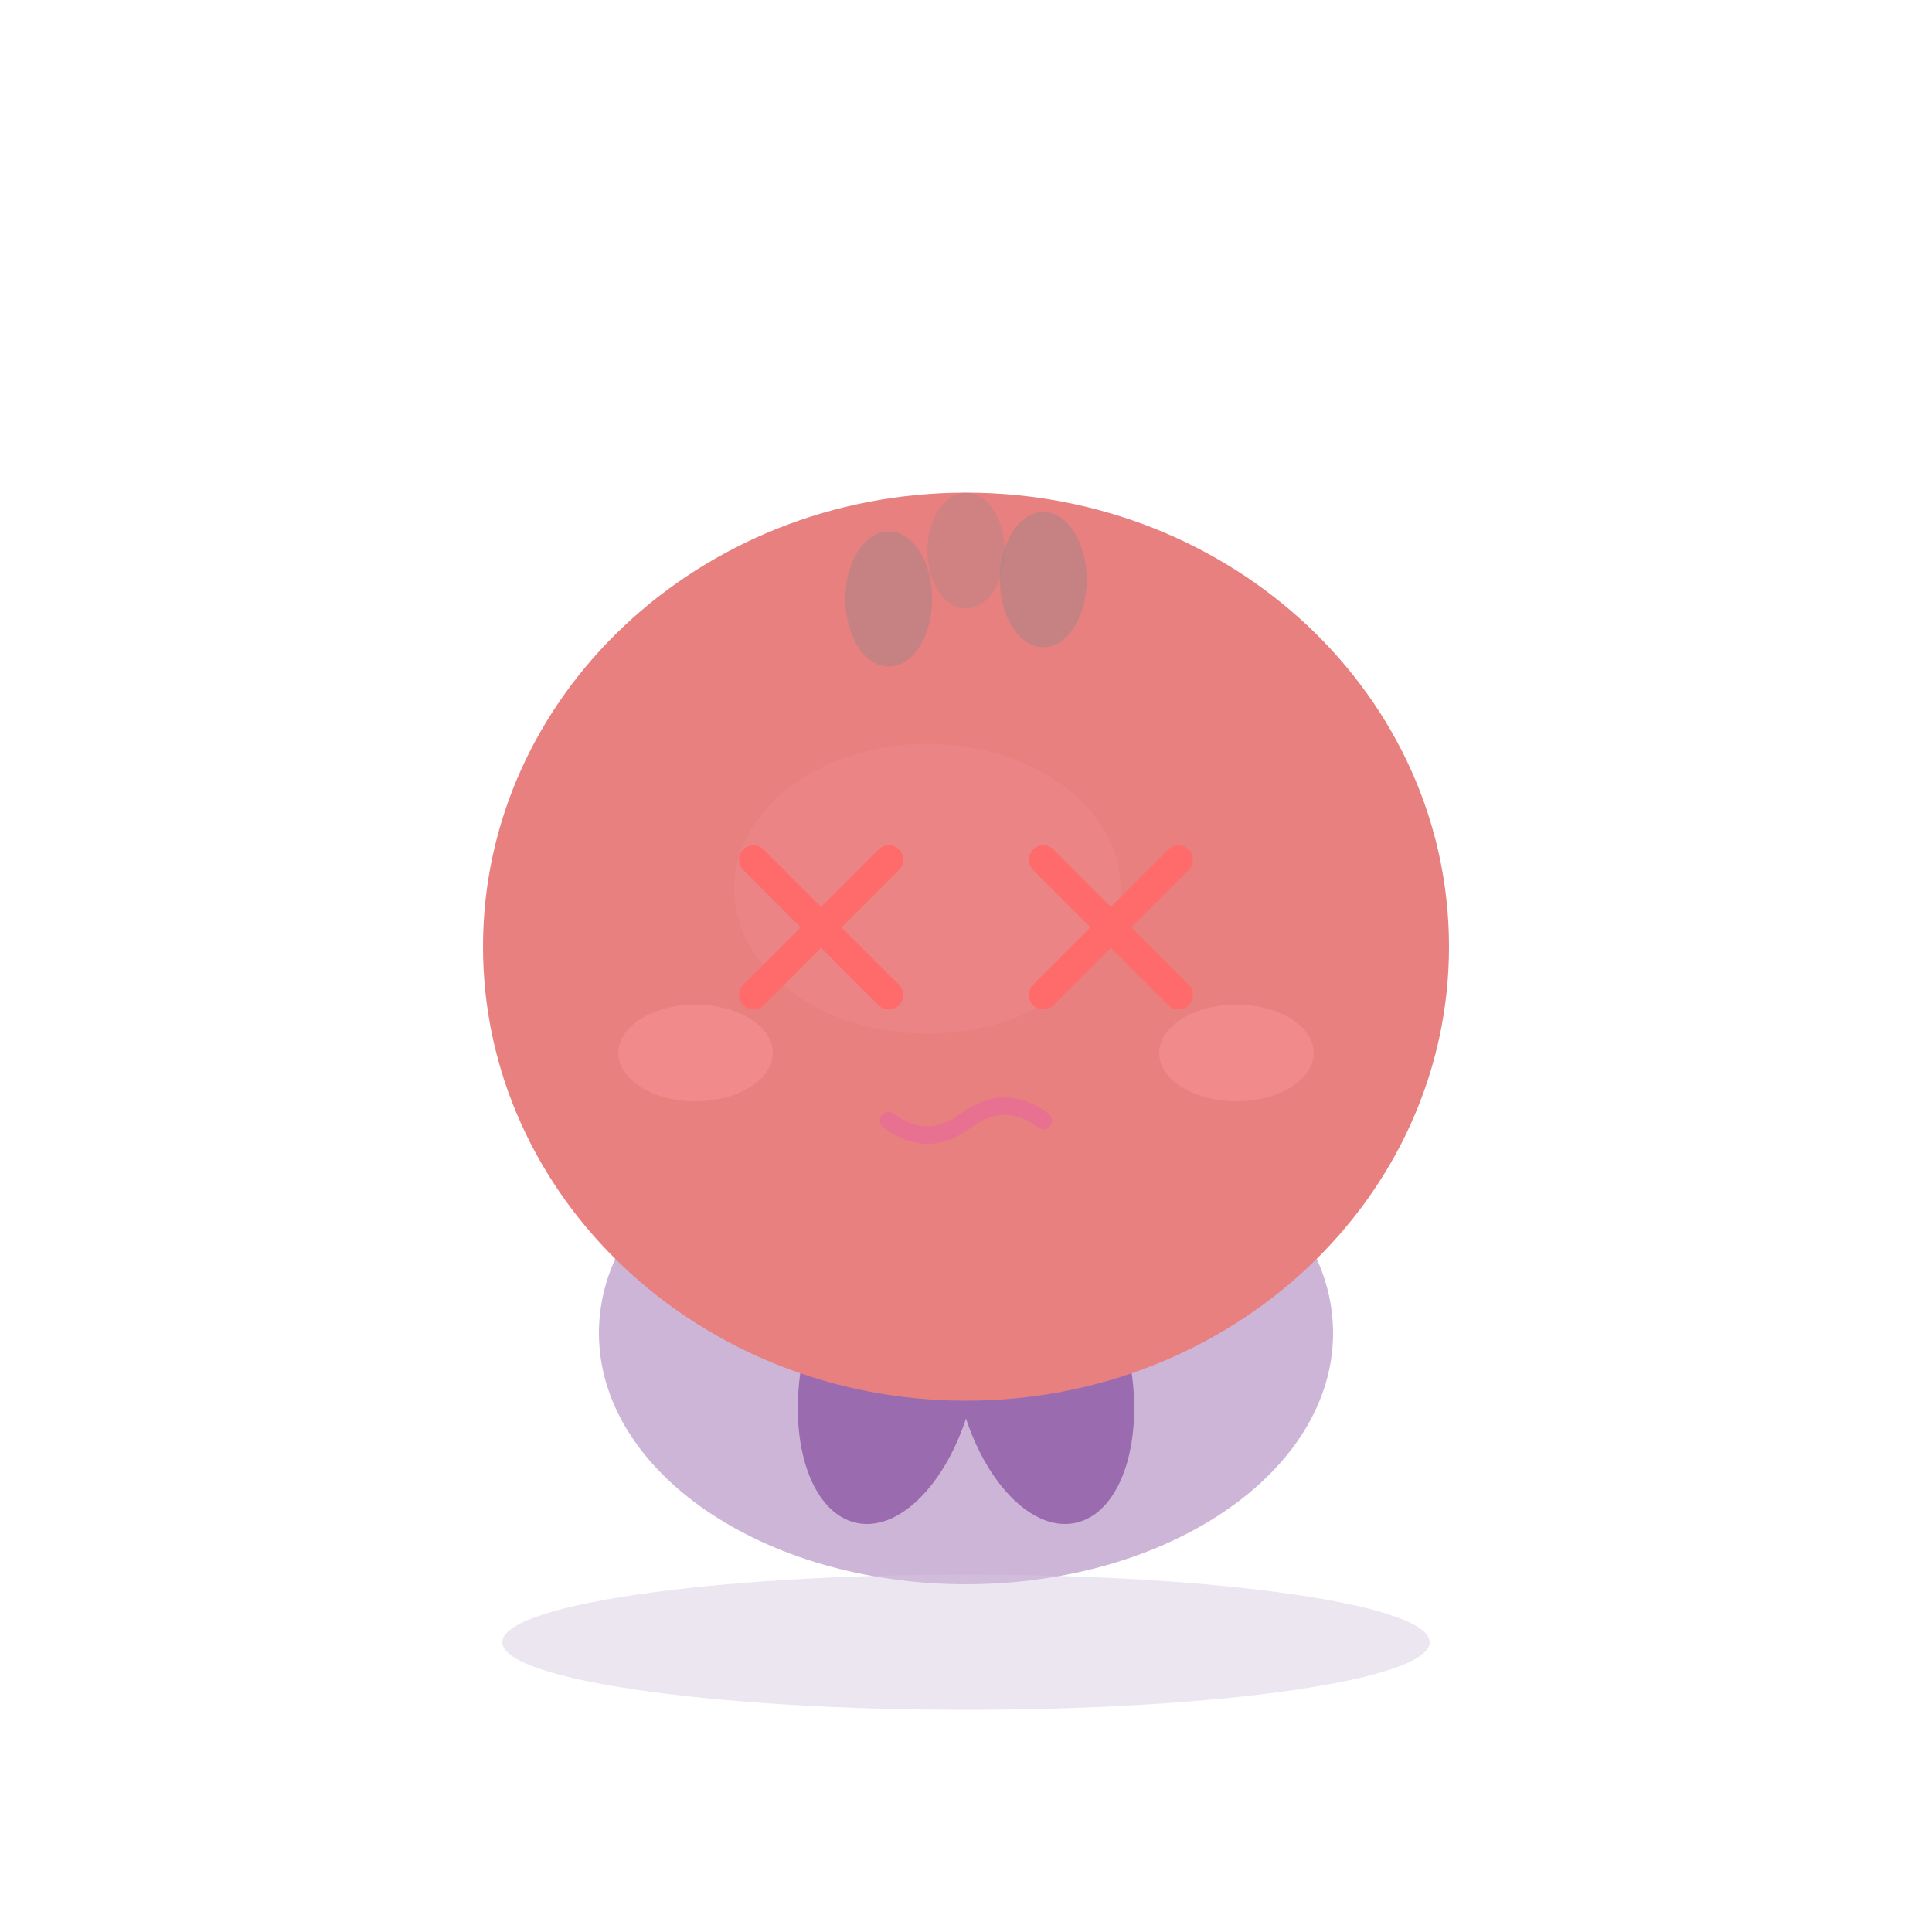
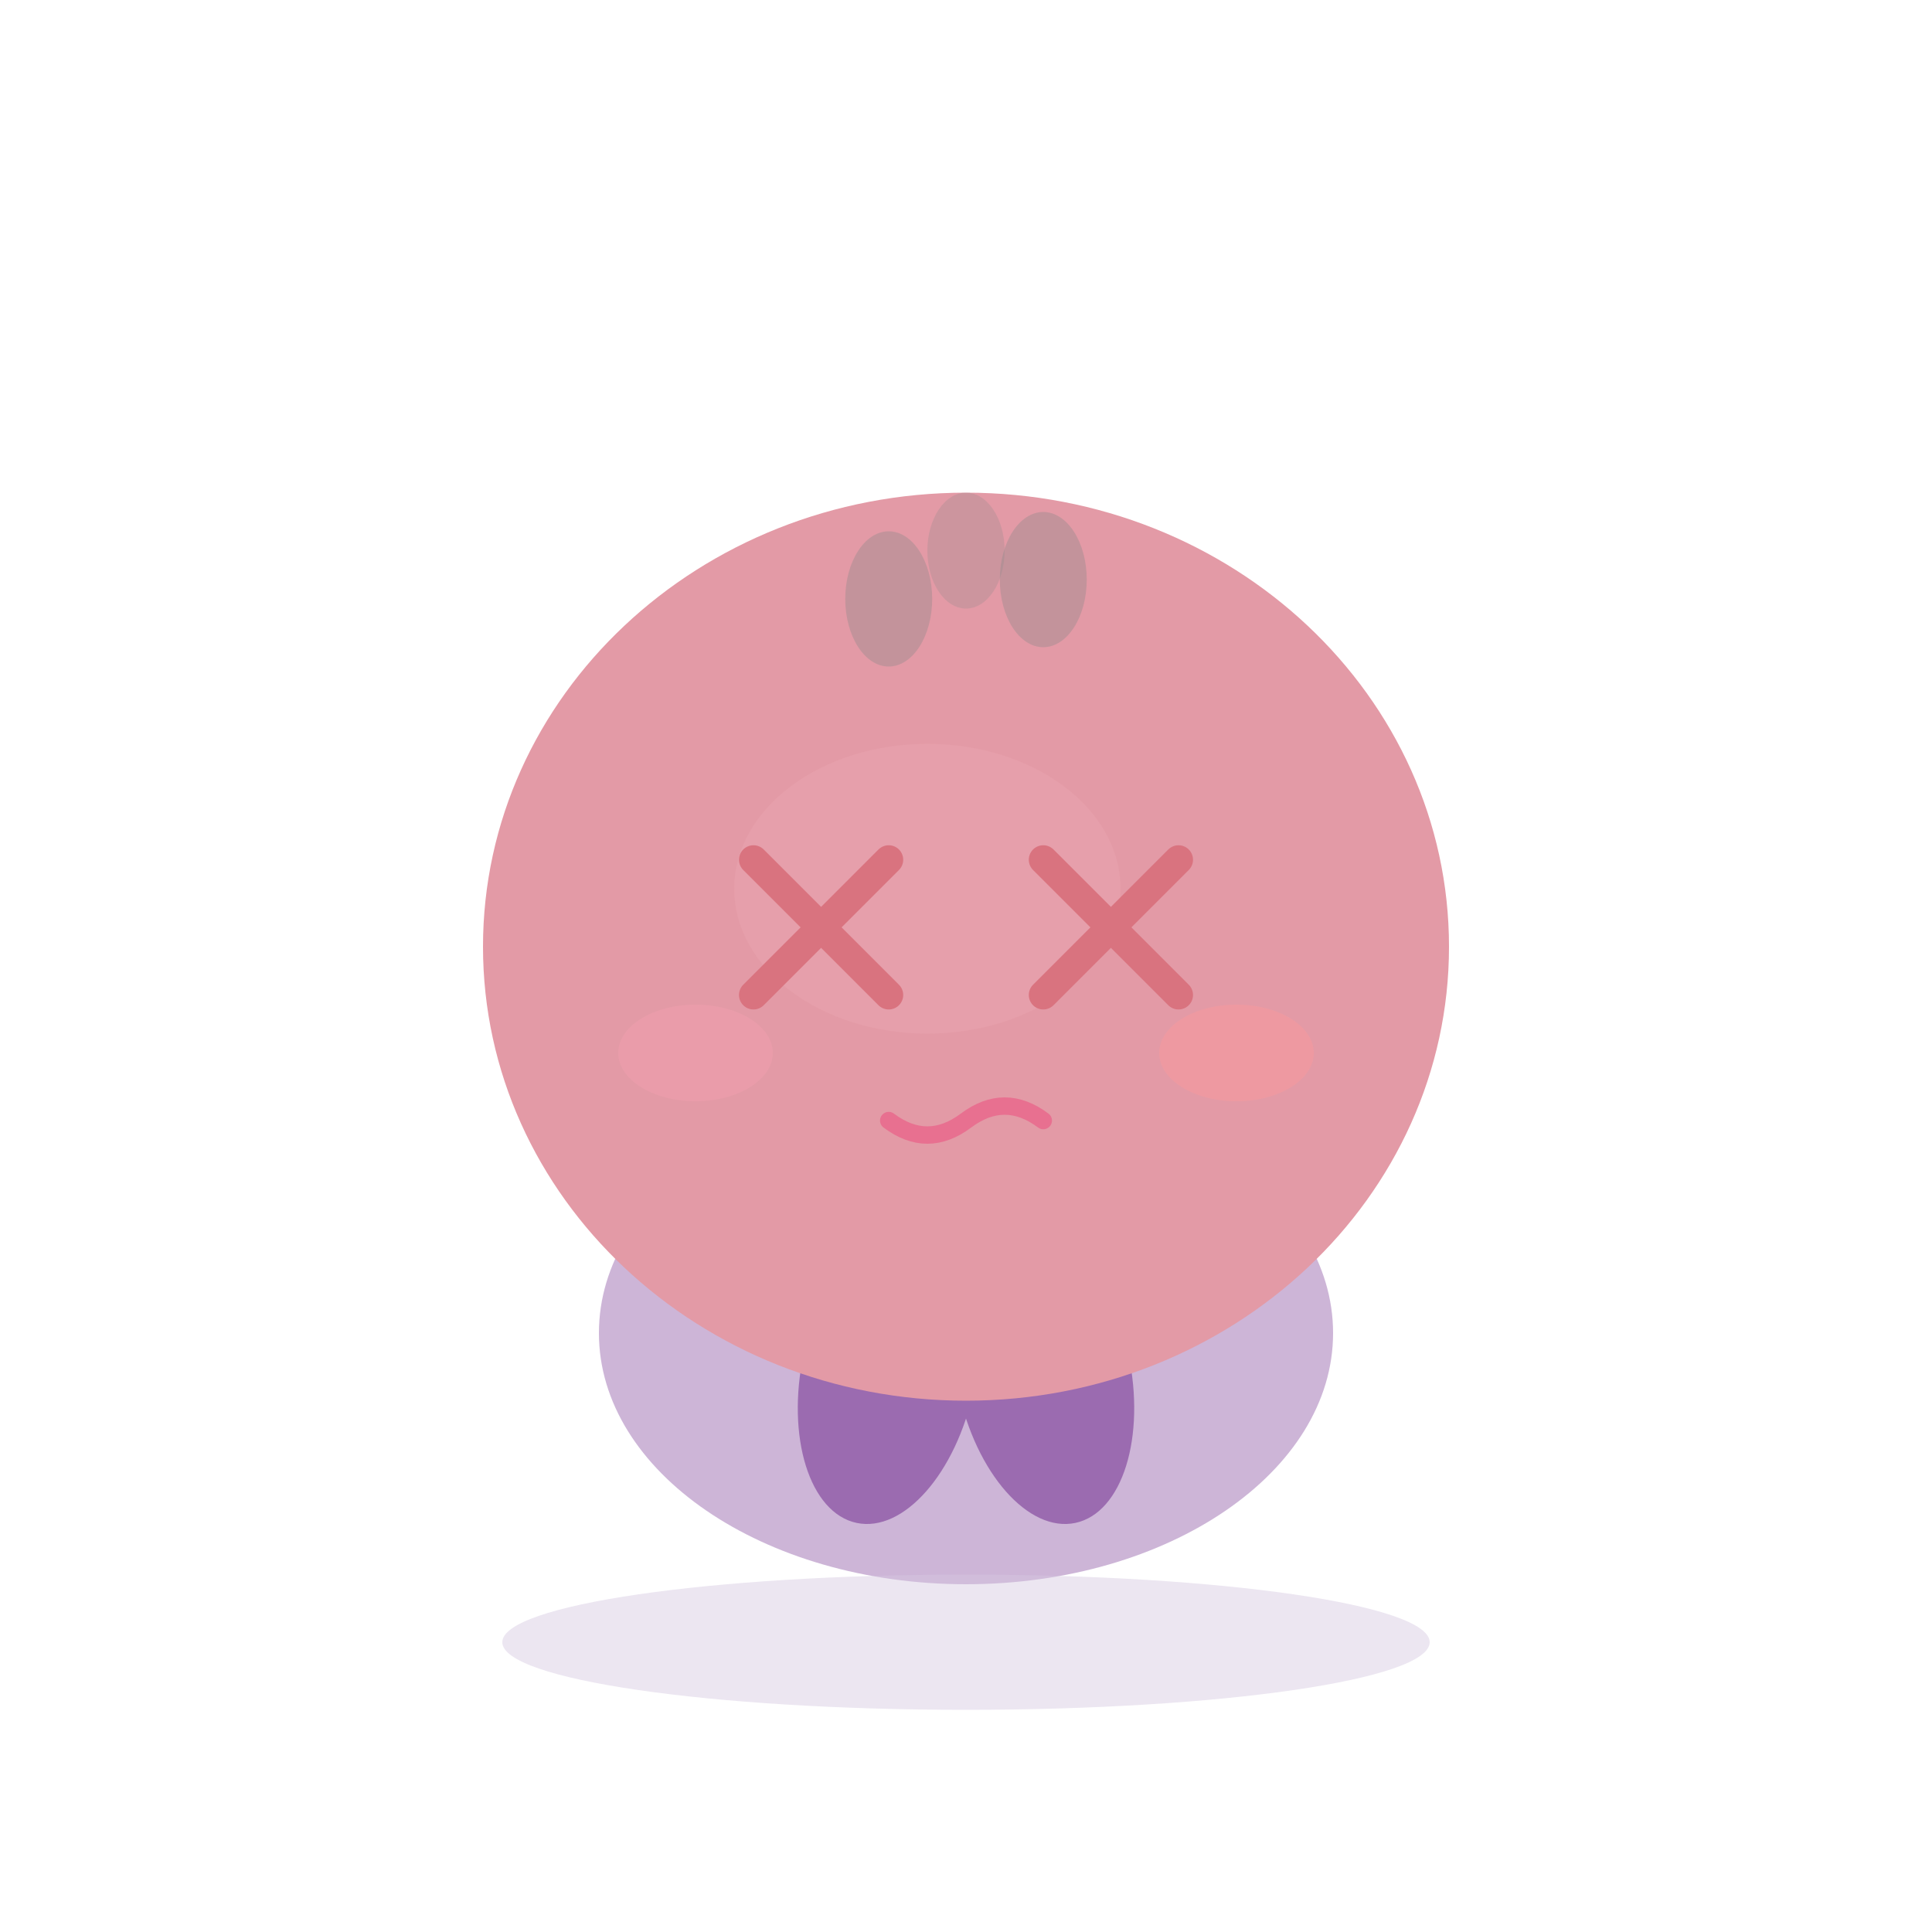
<svg xmlns="http://www.w3.org/2000/svg" viewBox="0 0 200 200" width="200" height="200">
  <style>
- @keyframes breatheSlow{0%,100%{transform:translateY(0)}50%{transform:translateY(-2px)}}
- @keyframes float{0%,100%{transform:translateY(0) rotate(0deg)}50%{transform:translateY(-5px) rotate(1deg)}}
- @keyframes wobble{0%,100%{transform:rotate(0deg)}25%{transform:rotate(-3deg)}75%{transform:rotate(3deg)}}
- @keyframes shakeHard{0%,100%{transform:translate(0,0)}20%{transform:translate(-3px,1px)}40%{transform:translate(3px,-1px)}60%{transform:translate(-2px,2px)}80%{transform:translate(2px,-1px)}}
- @keyframes pulse{0%,100%{opacity:0.4}50%{opacity:1}}
- @keyframes zz{0%{opacity:0;transform:translate(0,0) scale(0.5)}50%{opacity:1;transform:translate(8px,-15px) scale(1)}100%{opacity:0;transform:translate(16px,-30px) scale(0.8)}}
- @keyframes ink{0%{opacity:0;transform:scale(0)}50%{opacity:0.7;transform:scale(1.2)}100%{opacity:0;transform:scale(1.5)}}
- @keyframes smoke{0%{opacity:0.6;transform:translateY(0) scale(1)}100%{opacity:0;transform:translateY(-25px) scale(1.5)}}
- @keyframes bounce{0%,100%{transform:translateY(0)}30%{transform:translateY(-6px)}60%{transform:translateY(-2px)}}
- @keyframes glow{0%,100%{filter:brightness(1)}50%{filter:brightness(1.15)}}
- @keyframes breathe{0%,100%{transform:translateY(0)}50%{transform:translateY(-3px)}}
- @keyframes shake{0%,100%{transform:translateX(0)}25%{transform:translateX(-2px)}75%{transform:translateX(2px)}}
+ @keyframes breathe{0%,100%{transform:translateY(0) scale(1,1)}50%{transform:translateY(-1.6px) scale(1.012,1.022)}}
+ @keyframes breatheSlow{0%,100%{transform:translateY(0) scale(1,1)}50%{transform:translateY(-1.1px) scale(1.008,1.016)}}
+ @keyframes breatheDeep{0%,100%{transform:translateY(0) scale(1,1)}48%{transform:translateY(-2.3px) scale(1.016,1.03)}}
+ @keyframes float{0%,100%{transform:translateY(0) rotate(0deg)}50%{transform:translateY(-3.4px) rotate(.8deg)}}
+ @keyframes wobble{0%,100%{transform:rotate(0deg)}30%{transform:rotate(-1.8deg)}70%{transform:rotate(1.8deg)}}
+ @keyframes sway{0%,100%{transform:rotate(-2.6deg)}50%{transform:rotate(2.6deg)}}
+ @keyframes shake{0%,100%{transform:translate(0,0) rotate(0deg)}20%{transform:translate(-1.8px,.4px) rotate(-.7deg)}45%{transform:translate(1.8px,-.4px) rotate(.7deg)}70%{transform:translate(-1px,.3px) rotate(-.4deg)}}
+ @keyframes shakeHard{0%,100%{transform:translate(0,0) rotate(0deg)}18%{transform:translate(-2.6px,.8px) rotate(-1.4deg)}42%{transform:translate(2.6px,-.8px) rotate(1.4deg)}66%{transform:translate(-1.6px,1px) rotate(-.9deg)}86%{transform:translate(1.6px,-1px) rotate(.9deg)}}
+ @keyframes bounce{0%,100%{transform:translateY(0) scale(1,1)}16%{transform:translateY(.8px) scale(1.035,.965)}44%{transform:translateY(-5.5px) scale(.98,1.035)}70%{transform:translateY(.5px) scale(1.028,.975)}88%{transform:translateY(-1.2px) scale(.995,1.005)}}
+ @keyframes wave{0%,100%{transform:rotate(0deg)}50%{transform:rotate(13deg)}}
+ @keyframes pulse{0%,100%{opacity:.45;transform:scale(.82)}50%{opacity:1;transform:scale(1.12)}}
+ @keyframes glow{0%,100%{filter:brightness(1) saturate(1)}50%{filter:brightness(1.09) saturate(1.05)}}
+ @keyframes typepress{0%,100%{transform:translateY(0)}50%{transform:translateY(1.6px)}}
+ @keyframes zz{0%{opacity:0;transform:translate(0,2px) scale(.55)}35%{opacity:.95;transform:translate(3px,-7px) scale(.9)}75%{opacity:.5;transform:translate(6px,-15px) scale(1)}100%{opacity:0;transform:translate(9px,-22px) scale(1.05)}}
+ @keyframes ink{0%{opacity:0;transform:scale(.25)}35%{opacity:.85;transform:scale(1)}100%{opacity:0;transform:scale(1.55)}}
+ @keyframes smoke{0%{opacity:.5;transform:translateY(0) scale(.75)}100%{opacity:0;transform:translateY(-18px) scale(1.5)}}
+ @keyframes look{0%,100%{transform:translateX(-1.4px)}50%{transform:translateX(1.4px)}}
+ @keyframes blink{0%,90%,100%{transform:scaleY(0)}91.5%{transform:scaleY(1)}93%{transform:scaleY(0)}94.2%{transform:scaleY(.5)}95.4%{transform:scaleY(0)}}
+ @keyframes tentacle{0%,100%{transform:rotate(-4.2deg) translateY(0)}50%{transform:rotate(4.2deg) translateY(1.1px)}}
+ @keyframes tentacleMini{0%,100%{transform:rotate(-8deg) translateY(0)}50%{transform:rotate(8deg) translateY(1px)}}
+ @keyframes swayTentacle{0%,100%{transform:rotate(-7deg)}50%{transform:rotate(7deg)}}
</style>
-   <g style="animation:shakeHard 0.4s ease-in-out infinite">
+   <g style="transform-origin:100px 140px;animation:shakeHard .72s ease-in-out infinite">
    <ellipse cx="100" cy="138" rx="38" ry="26" fill="#9B6BB0" opacity="0.5" />
    <ellipse cx="92" cy="142" rx="9" ry="16" fill="#9B6BB0" transform="rotate(12,92,142)" />
    <ellipse cx="108" cy="142" rx="9" ry="16" fill="#9B6BB0" transform="rotate(-12,108,142)" />
-     <ellipse cx="100" cy="98" rx="50" ry="47" fill="#E88080" />
-     <ellipse cx="96" cy="92" rx="20" ry="15" fill="#F09090" opacity="0.3" />
-     <ellipse cx="72" cy="109" rx="8" ry="5" fill="#FF9999" opacity="0.4" />
+     <ellipse cx="100" cy="98" rx="50" ry="47" fill="#E39AA6" />
+     <ellipse cx="96" cy="92" rx="20" ry="15" fill="#EDAAB4" opacity="0.3" />
+     <ellipse cx="72" cy="109" rx="8" ry="5" fill="#F4A0B0" opacity="0.4" />
    <ellipse cx="128" cy="109" rx="8" ry="5" fill="#FF9999" opacity="0.4" />
-     <g stroke="#FF6B6B" stroke-width="3" stroke-linecap="round">
+     <g stroke="#D9737F" stroke-width="3" stroke-linecap="round">
      <line x1="78" y1="89" x2="92" y2="103" />
      <line x1="92" y1="89" x2="78" y2="103" />
      <line x1="108" y1="89" x2="122" y2="103" />
      <line x1="122" y1="89" x2="108" y2="103" />
    </g>
    <path d="M92,116 Q96,119 100,116 Q104,113 108,116" stroke="#E87090" stroke-width="1.8" fill="none" stroke-linecap="round" />
  </g>
  <ellipse cx="92" cy="62" rx="4.5" ry="7" fill="#888" opacity="0.35" style="animation:smoke 1.5s ease-out infinite" />
  <ellipse cx="100" cy="57" rx="4" ry="6" fill="#888" opacity="0.25" style="animation:smoke 1.5s ease-out infinite .3s" />
  <ellipse cx="108" cy="60" rx="4.5" ry="7" fill="#888" opacity="0.35" style="animation:smoke 1.5s ease-out infinite .6s" />
  <ellipse cx="100" cy="170" rx="48" ry="7" fill="#D4C7E0" opacity="0.45" />
</svg>
